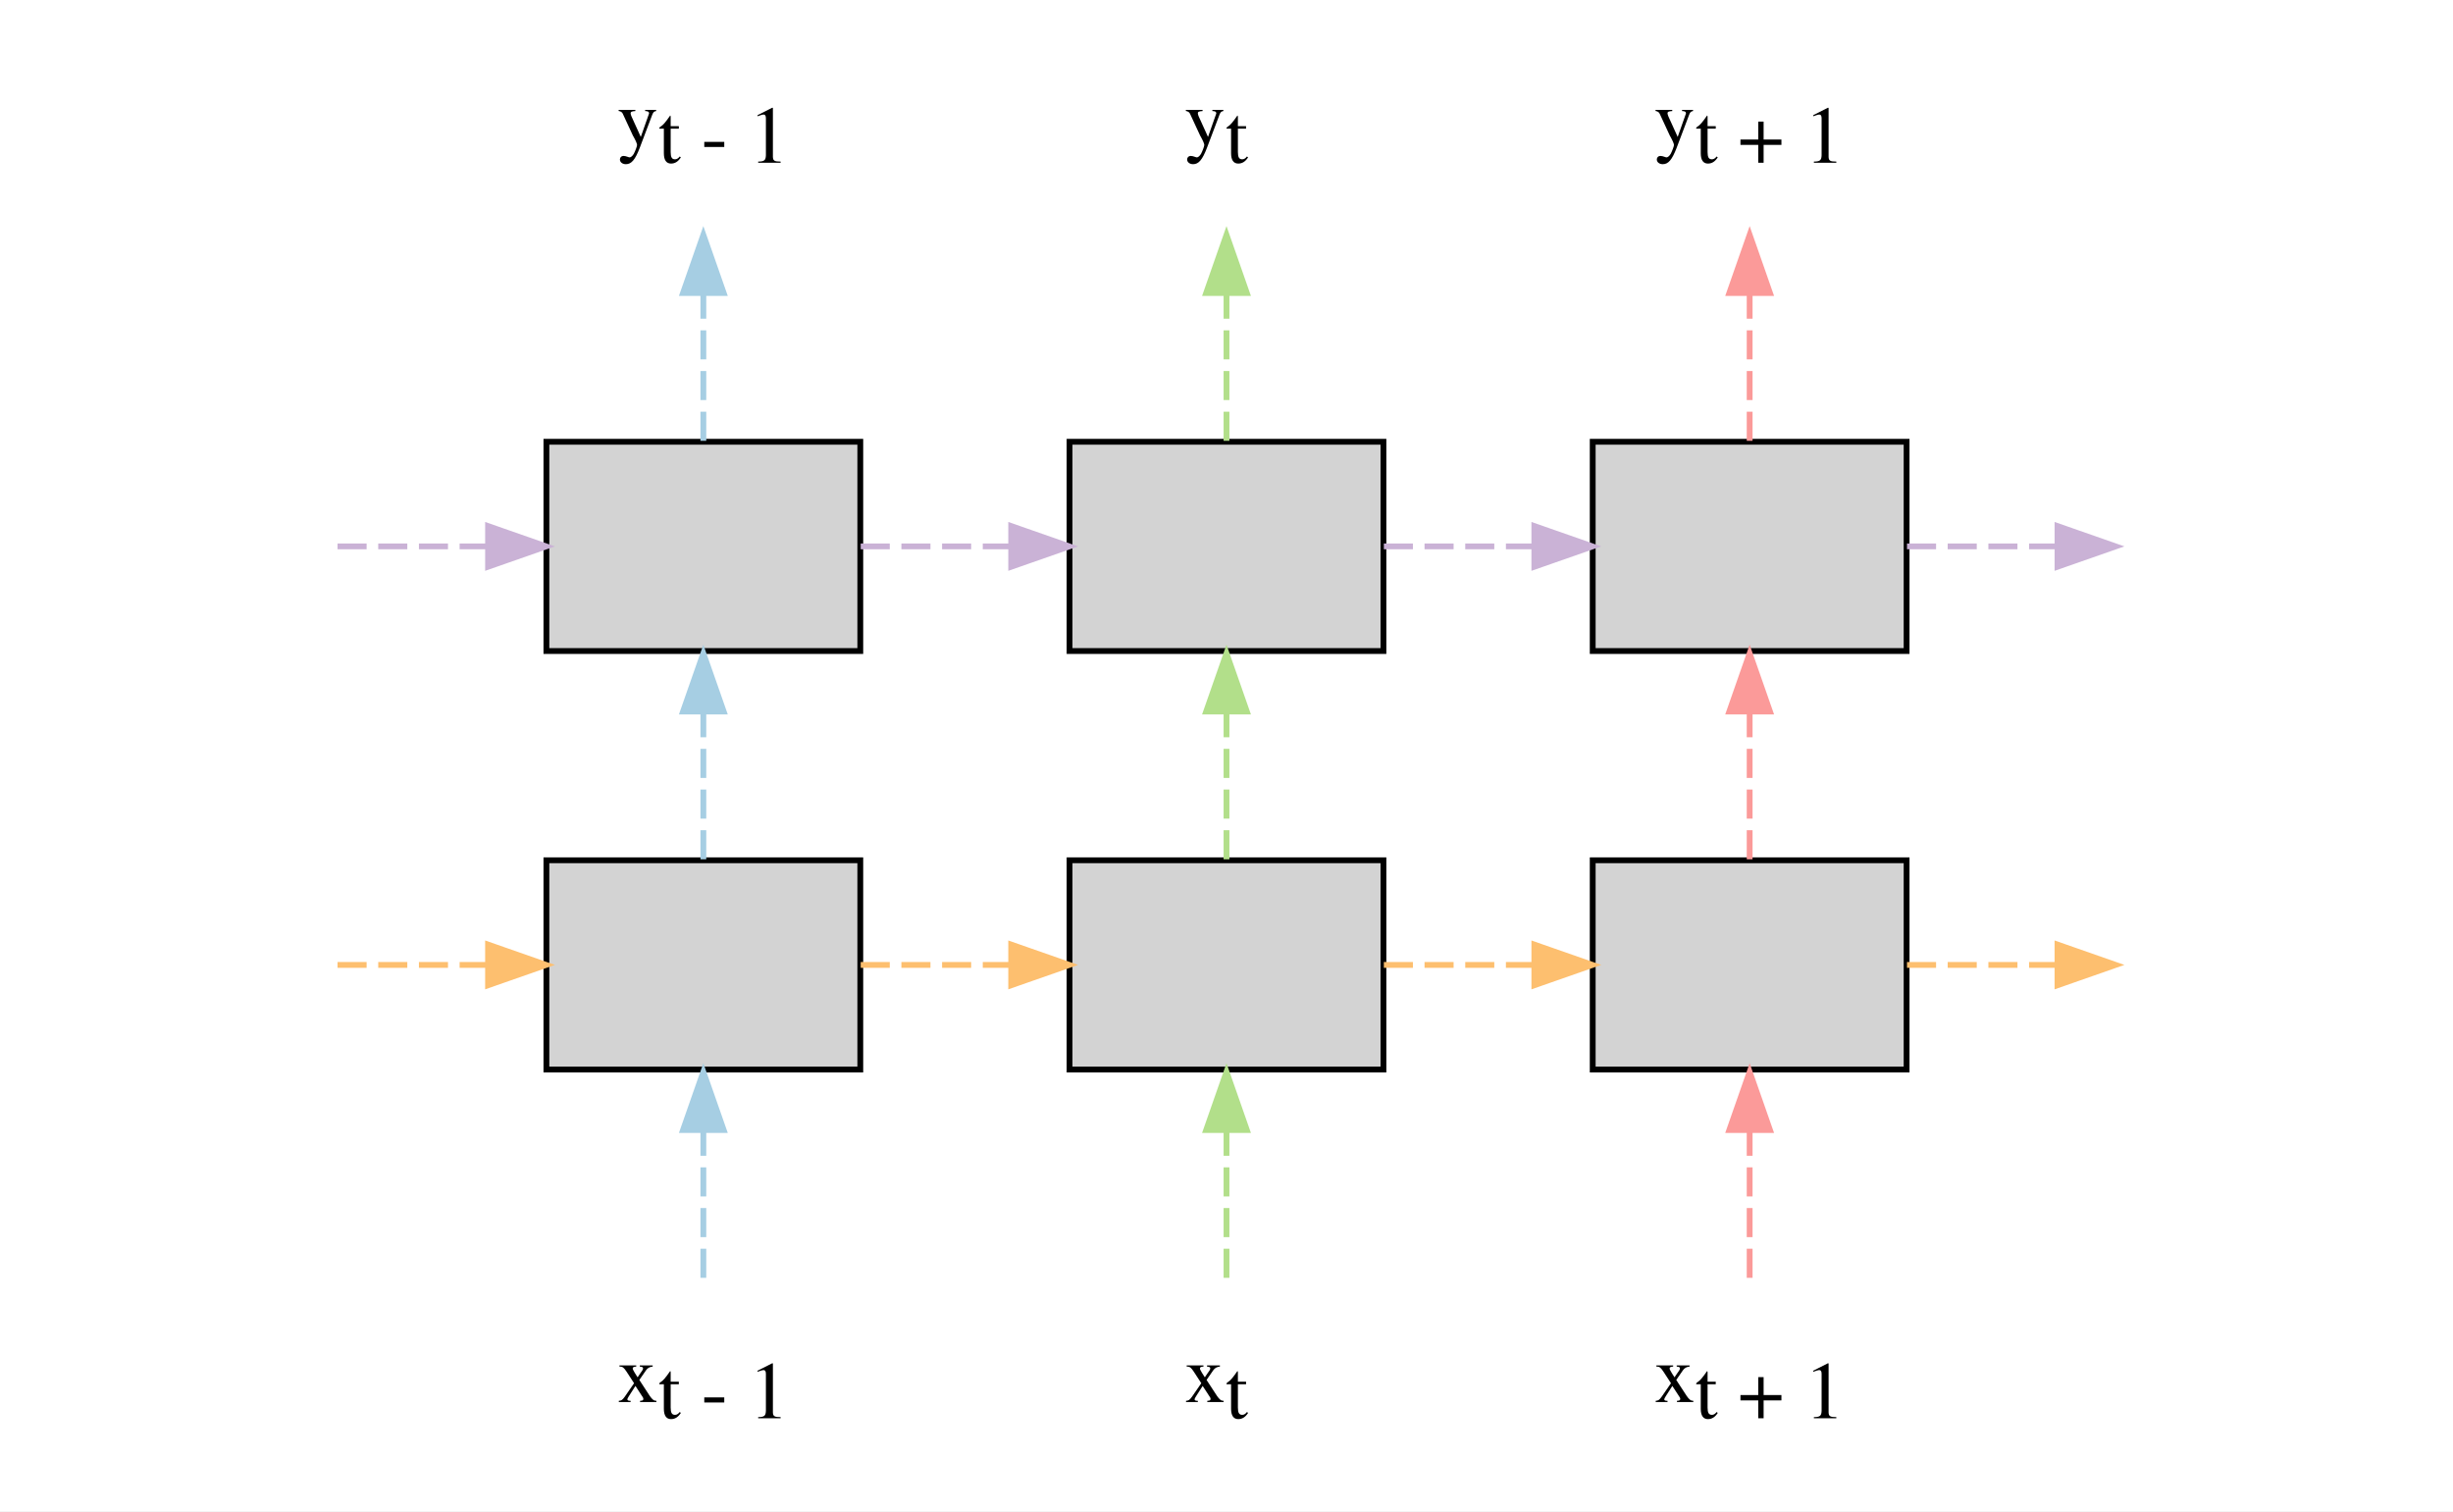
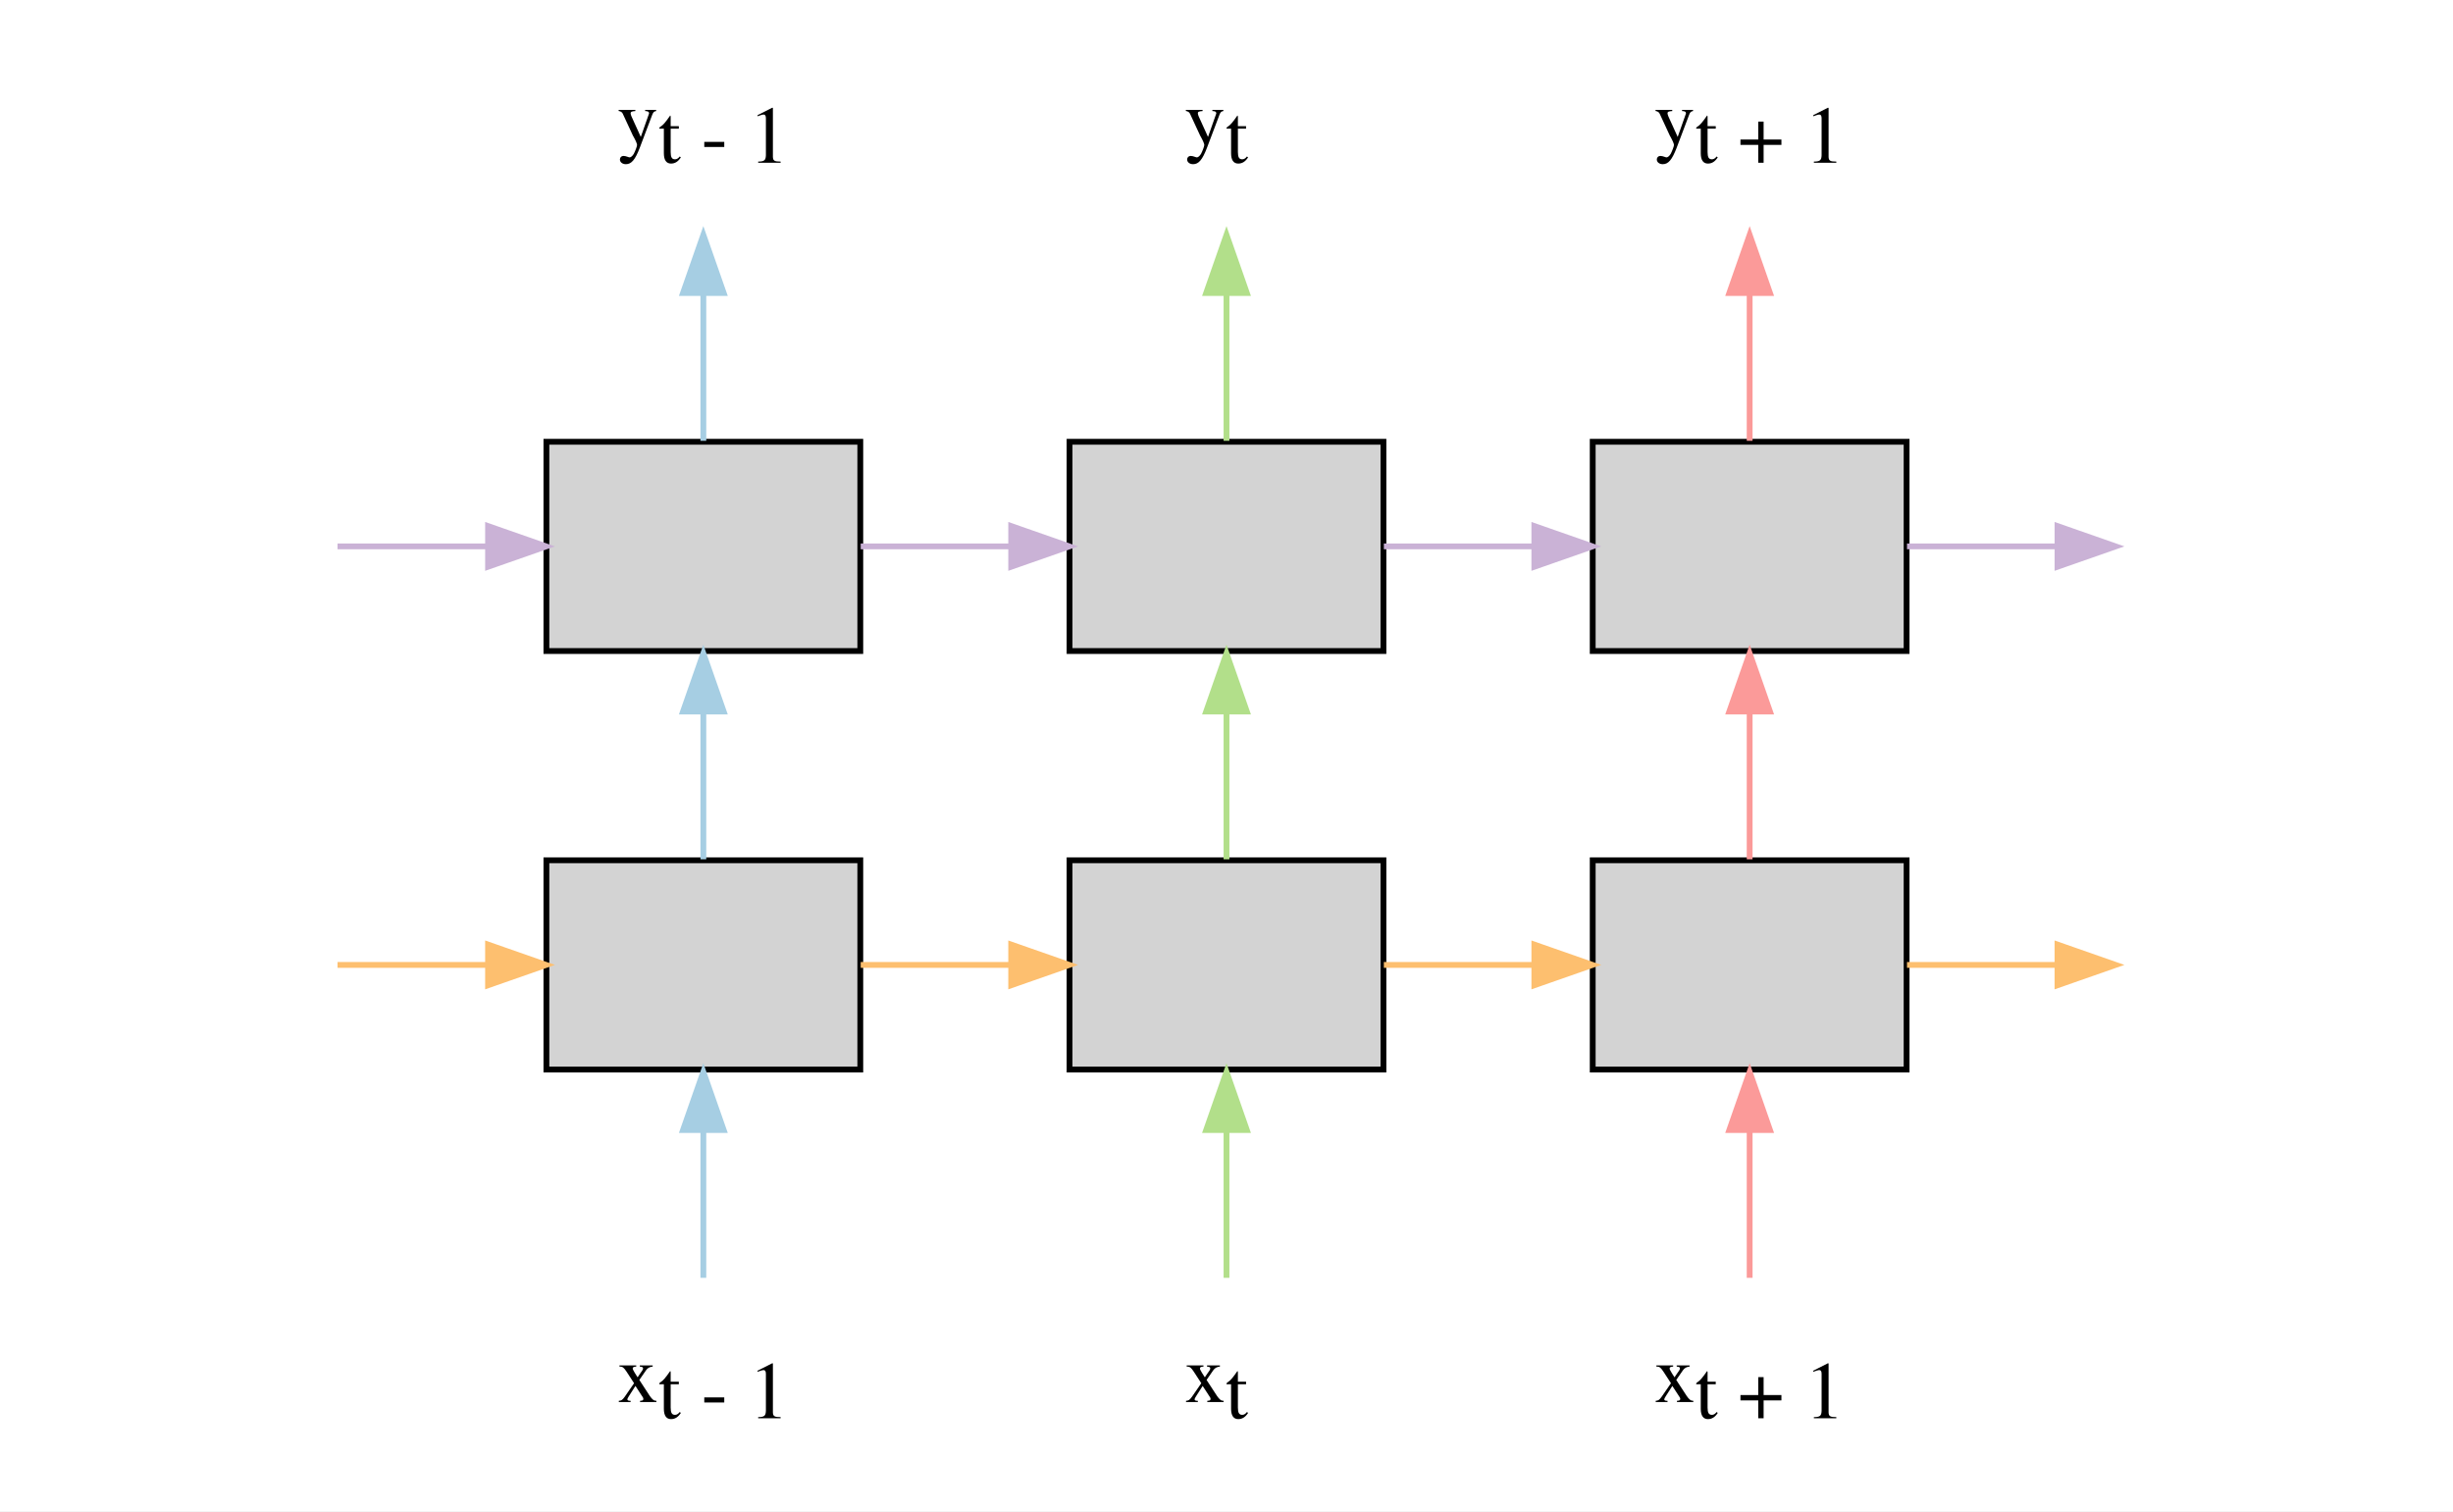
<svg xmlns="http://www.w3.org/2000/svg" width="422pt" height="260pt" viewBox="0.00 0.00 422.00 260.00">
  <g id="graph0" class="graph" transform="scale(1 1) rotate(0) translate(4 256)">
    <polygon fill="#ffffff" stroke="transparent" points="-4,4 -4,-256 418,-256 418,4 -4,4" />
    <g id="node1" class="node">
      <polygon fill="none" stroke="#ffffff" points="54,-108 0,-108 0,-72 54,-72 54,-108" />
    </g>
    <g id="node2" class="node">
      <polygon fill="#d3d3d3" stroke="#000000" points="144,-108 90,-108 90,-72 144,-72 144,-108" />
    </g>
    <g id="edge10" class="edge">
-       <path fill="none" stroke="#fdbf6f" stroke-dasharray="5,2" d="M54.07,-90C62.669,-90 71.267,-90 79.866,-90" />
+       <path fill="none" stroke="#fdbf6f" d="M54.07,-90C62.669,-90 71.267,-90 79.866,-90" />
      <polygon fill="#fdbf6f" stroke="#fdbf6f" points="79.96,-93.5 89.96,-90 79.96,-86.5 79.96,-93.5" />
    </g>
    <g id="node3" class="node">
      <polygon fill="#d3d3d3" stroke="#000000" points="234,-108 180,-108 180,-72 234,-72 234,-108" />
    </g>
    <g id="edge11" class="edge">
-       <path fill="none" stroke="#fdbf6f" stroke-dasharray="5,2" d="M144.07,-90C152.669,-90 161.267,-90 169.866,-90" />
+       <path fill="none" stroke="#fdbf6f" d="M144.07,-90C152.669,-90 161.267,-90 169.866,-90" />
      <polygon fill="#fdbf6f" stroke="#fdbf6f" points="169.96,-93.5 179.96,-90 169.96,-86.5 169.96,-93.5" />
    </g>
    <g id="node7" class="node">
      <polygon fill="#d3d3d3" stroke="#000000" points="144,-180 90,-180 90,-144 144,-144 144,-180" />
    </g>
    <g id="edge2" class="edge">
-       <path fill="none" stroke="#a6cee3" stroke-dasharray="5,2" d="M117,-108.169C117,-115.869 117,-125.026 117,-133.583" />
+       <path fill="none" stroke="#a6cee3" d="M117,-108.169C117,-115.869 117,-125.026 117,-133.583" />
      <polygon fill="#a6cee3" stroke="#a6cee3" points="113.5,-133.587 117,-143.587 120.5,-133.587 113.5,-133.587" />
    </g>
    <g id="node4" class="node">
      <polygon fill="#d3d3d3" stroke="#000000" points="324,-108 270,-108 270,-72 324,-72 324,-108" />
    </g>
    <g id="edge12" class="edge">
-       <path fill="none" stroke="#fdbf6f" stroke-dasharray="5,2" d="M234.07,-90C242.669,-90 251.267,-90 259.866,-90" />
+       <path fill="none" stroke="#fdbf6f" d="M234.07,-90C242.669,-90 251.267,-90 259.866,-90" />
      <polygon fill="#fdbf6f" stroke="#fdbf6f" points="259.96,-93.5 269.96,-90 259.96,-86.5 259.96,-93.5" />
    </g>
    <g id="node8" class="node">
      <polygon fill="#d3d3d3" stroke="#000000" points="234,-180 180,-180 180,-144 234,-144 234,-180" />
    </g>
    <g id="edge5" class="edge">
-       <path fill="none" stroke="#b2df8a" stroke-dasharray="5,2" d="M207,-108.169C207,-115.869 207,-125.026 207,-133.583" />
+       <path fill="none" stroke="#b2df8a" d="M207,-108.169C207,-115.869 207,-125.026 207,-133.583" />
      <polygon fill="#b2df8a" stroke="#b2df8a" points="203.5,-133.587 207,-143.587 210.5,-133.587 203.5,-133.587" />
    </g>
    <g id="node5" class="node">
      <polygon fill="none" stroke="#ffffff" points="414,-108 360,-108 360,-72 414,-72 414,-108" />
    </g>
    <g id="edge13" class="edge">
-       <path fill="none" stroke="#fdbf6f" stroke-dasharray="5,2" d="M324.07,-90C332.669,-90 341.267,-90 349.866,-90" />
+       <path fill="none" stroke="#fdbf6f" d="M324.07,-90C332.669,-90 341.267,-90 349.866,-90" />
      <polygon fill="#fdbf6f" stroke="#fdbf6f" points="349.96,-93.5 359.96,-90 349.96,-86.5 349.96,-93.5" />
    </g>
    <g id="node9" class="node">
      <polygon fill="#d3d3d3" stroke="#000000" points="324,-180 270,-180 270,-144 324,-144 324,-180" />
    </g>
    <g id="edge8" class="edge">
-       <path fill="none" stroke="#fb9a99" stroke-dasharray="5,2" d="M297,-108.169C297,-115.869 297,-125.026 297,-133.583" />
+       <path fill="none" stroke="#fb9a99" d="M297,-108.169C297,-115.869 297,-125.026 297,-133.583" />
      <polygon fill="#fb9a99" stroke="#fb9a99" points="293.5,-133.587 297,-143.587 300.5,-133.587 293.5,-133.587" />
    </g>
    <g id="node6" class="node">
      <polygon fill="none" stroke="#ffffff" points="54,-180 0,-180 0,-144 54,-144 54,-180" />
    </g>
    <g id="edge14" class="edge">
-       <path fill="none" stroke="#cab2d6" stroke-dasharray="5,2" d="M54.07,-162C62.669,-162 71.267,-162 79.866,-162" />
+       <path fill="none" stroke="#cab2d6" d="M54.07,-162C62.669,-162 71.267,-162 79.866,-162" />
      <polygon fill="#cab2d6" stroke="#cab2d6" points="79.96,-165.5 89.96,-162 79.96,-158.5 79.96,-165.5" />
    </g>
    <g id="edge15" class="edge">
-       <path fill="none" stroke="#cab2d6" stroke-dasharray="5,2" d="M144.07,-162C152.669,-162 161.267,-162 169.866,-162" />
+       <path fill="none" stroke="#cab2d6" d="M144.07,-162C152.669,-162 161.267,-162 169.866,-162" />
      <polygon fill="#cab2d6" stroke="#cab2d6" points="169.96,-165.5 179.96,-162 169.96,-158.5 169.96,-165.5" />
    </g>
    <g id="node14" class="node">
      <polygon fill="none" stroke="#ffffff" points="144,-252 90,-252 90,-216 144,-216 144,-252" />
      <text text-anchor="start" x="102.224" y="-230.8" font-family="Times,serif" font-size="14.00" fill="#000000">y</text>
      <text text-anchor="start" x="109.224" y="-230.8" font-family="Times,serif" baseline-shift="sub" font-size="14.00" fill="#000000">t - 1</text>
    </g>
    <g id="edge3" class="edge">
-       <path fill="none" stroke="#a6cee3" stroke-dasharray="5,2" d="M117,-180.169C117,-187.869 117,-197.026 117,-205.583" />
+       <path fill="none" stroke="#a6cee3" d="M117,-180.169C117,-187.869 117,-197.026 117,-205.583" />
      <polygon fill="#a6cee3" stroke="#a6cee3" points="113.5,-205.587 117,-215.587 120.5,-205.587 113.5,-205.587" />
    </g>
    <g id="edge16" class="edge">
-       <path fill="none" stroke="#cab2d6" stroke-dasharray="5,2" d="M234.07,-162C242.669,-162 251.267,-162 259.866,-162" />
+       <path fill="none" stroke="#cab2d6" d="M234.07,-162C242.669,-162 251.267,-162 259.866,-162" />
      <polygon fill="#cab2d6" stroke="#cab2d6" points="259.96,-165.5 269.96,-162 259.96,-158.5 259.96,-165.5" />
    </g>
    <g id="node15" class="node">
      <polygon fill="none" stroke="#ffffff" points="234,-252 180,-252 180,-216 234,-216 234,-252" />
      <text text-anchor="start" x="199.805" y="-230.8" font-family="Times,serif" font-size="14.00" fill="#000000">y</text>
      <text text-anchor="start" x="206.805" y="-230.8" font-family="Times,serif" baseline-shift="sub" font-size="14.00" fill="#000000">t </text>
    </g>
    <g id="edge6" class="edge">
-       <path fill="none" stroke="#b2df8a" stroke-dasharray="5,2" d="M207,-180.169C207,-187.869 207,-197.026 207,-205.583" />
+       <path fill="none" stroke="#b2df8a" d="M207,-180.169C207,-187.869 207,-197.026 207,-205.583" />
      <polygon fill="#b2df8a" stroke="#b2df8a" points="203.5,-205.587 207,-215.587 210.5,-205.587 203.5,-205.587" />
    </g>
    <g id="node10" class="node">
      <polygon fill="none" stroke="#ffffff" points="414,-180 360,-180 360,-144 414,-144 414,-180" />
    </g>
    <g id="edge17" class="edge">
-       <path fill="none" stroke="#cab2d6" stroke-dasharray="5,2" d="M324.07,-162C332.669,-162 341.267,-162 349.866,-162" />
+       <path fill="none" stroke="#cab2d6" d="M324.07,-162C332.669,-162 341.267,-162 349.866,-162" />
      <polygon fill="#cab2d6" stroke="#cab2d6" points="349.96,-165.5 359.96,-162 349.96,-158.5 349.96,-165.5" />
    </g>
    <g id="node16" class="node">
      <polygon fill="none" stroke="#ffffff" points="324,-252 270,-252 270,-216 324,-216 324,-252" />
      <text text-anchor="start" x="280.607" y="-230.8" font-family="Times,serif" font-size="14.00" fill="#000000">y</text>
      <text text-anchor="start" x="287.607" y="-230.8" font-family="Times,serif" baseline-shift="sub" font-size="14.00" fill="#000000">t + 1</text>
    </g>
    <g id="edge9" class="edge">
-       <path fill="none" stroke="#fb9a99" stroke-dasharray="5,2" d="M297,-180.169C297,-187.869 297,-197.026 297,-205.583" />
+       <path fill="none" stroke="#fb9a99" d="M297,-180.169C297,-187.869 297,-197.026 297,-205.583" />
      <polygon fill="#fb9a99" stroke="#fb9a99" points="293.5,-205.587 297,-215.587 300.5,-205.587 293.5,-205.587" />
    </g>
    <g id="node11" class="node">
      <polygon fill="none" stroke="#ffffff" points="144,-36 90,-36 90,0 144,0 144,-36" />
      <text text-anchor="start" x="102.224" y="-14.8" font-family="Times,serif" font-size="14.00" fill="#000000">x</text>
      <text text-anchor="start" x="109.224" y="-14.8" font-family="Times,serif" baseline-shift="sub" font-size="14.00" fill="#000000">t - 1</text>
    </g>
    <g id="edge1" class="edge">
-       <path fill="none" stroke="#a6cee3" stroke-dasharray="5,2" d="M117,-36.169C117,-43.869 117,-53.026 117,-61.583" />
+       <path fill="none" stroke="#a6cee3" d="M117,-36.169C117,-43.869 117,-53.026 117,-61.583" />
      <polygon fill="#a6cee3" stroke="#a6cee3" points="113.5,-61.587 117,-71.587 120.5,-61.587 113.5,-61.587" />
    </g>
    <g id="node12" class="node">
      <polygon fill="none" stroke="#ffffff" points="234,-36 180,-36 180,0 234,0 234,-36" />
      <text text-anchor="start" x="199.805" y="-14.8" font-family="Times,serif" font-size="14.00" fill="#000000">x</text>
      <text text-anchor="start" x="206.805" y="-14.8" font-family="Times,serif" baseline-shift="sub" font-size="14.00" fill="#000000">t </text>
    </g>
    <g id="edge4" class="edge">
-       <path fill="none" stroke="#b2df8a" stroke-dasharray="5,2" d="M207,-36.169C207,-43.869 207,-53.026 207,-61.583" />
+       <path fill="none" stroke="#b2df8a" d="M207,-36.169C207,-43.869 207,-53.026 207,-61.583" />
      <polygon fill="#b2df8a" stroke="#b2df8a" points="203.5,-61.587 207,-71.587 210.5,-61.587 203.5,-61.587" />
    </g>
    <g id="node13" class="node">
      <polygon fill="none" stroke="#ffffff" points="324,-36 270,-36 270,0 324,0 324,-36" />
      <text text-anchor="start" x="280.607" y="-14.8" font-family="Times,serif" font-size="14.00" fill="#000000">x</text>
      <text text-anchor="start" x="287.607" y="-14.8" font-family="Times,serif" baseline-shift="sub" font-size="14.00" fill="#000000">t + 1</text>
    </g>
    <g id="edge7" class="edge">
-       <path fill="none" stroke="#fb9a99" stroke-dasharray="5,2" d="M297,-36.169C297,-43.869 297,-53.026 297,-61.583" />
+       <path fill="none" stroke="#fb9a99" d="M297,-36.169C297,-43.869 297,-53.026 297,-61.583" />
      <polygon fill="#fb9a99" stroke="#fb9a99" points="293.5,-61.587 297,-71.587 300.5,-61.587 293.5,-61.587" />
    </g>
  </g>
</svg>
